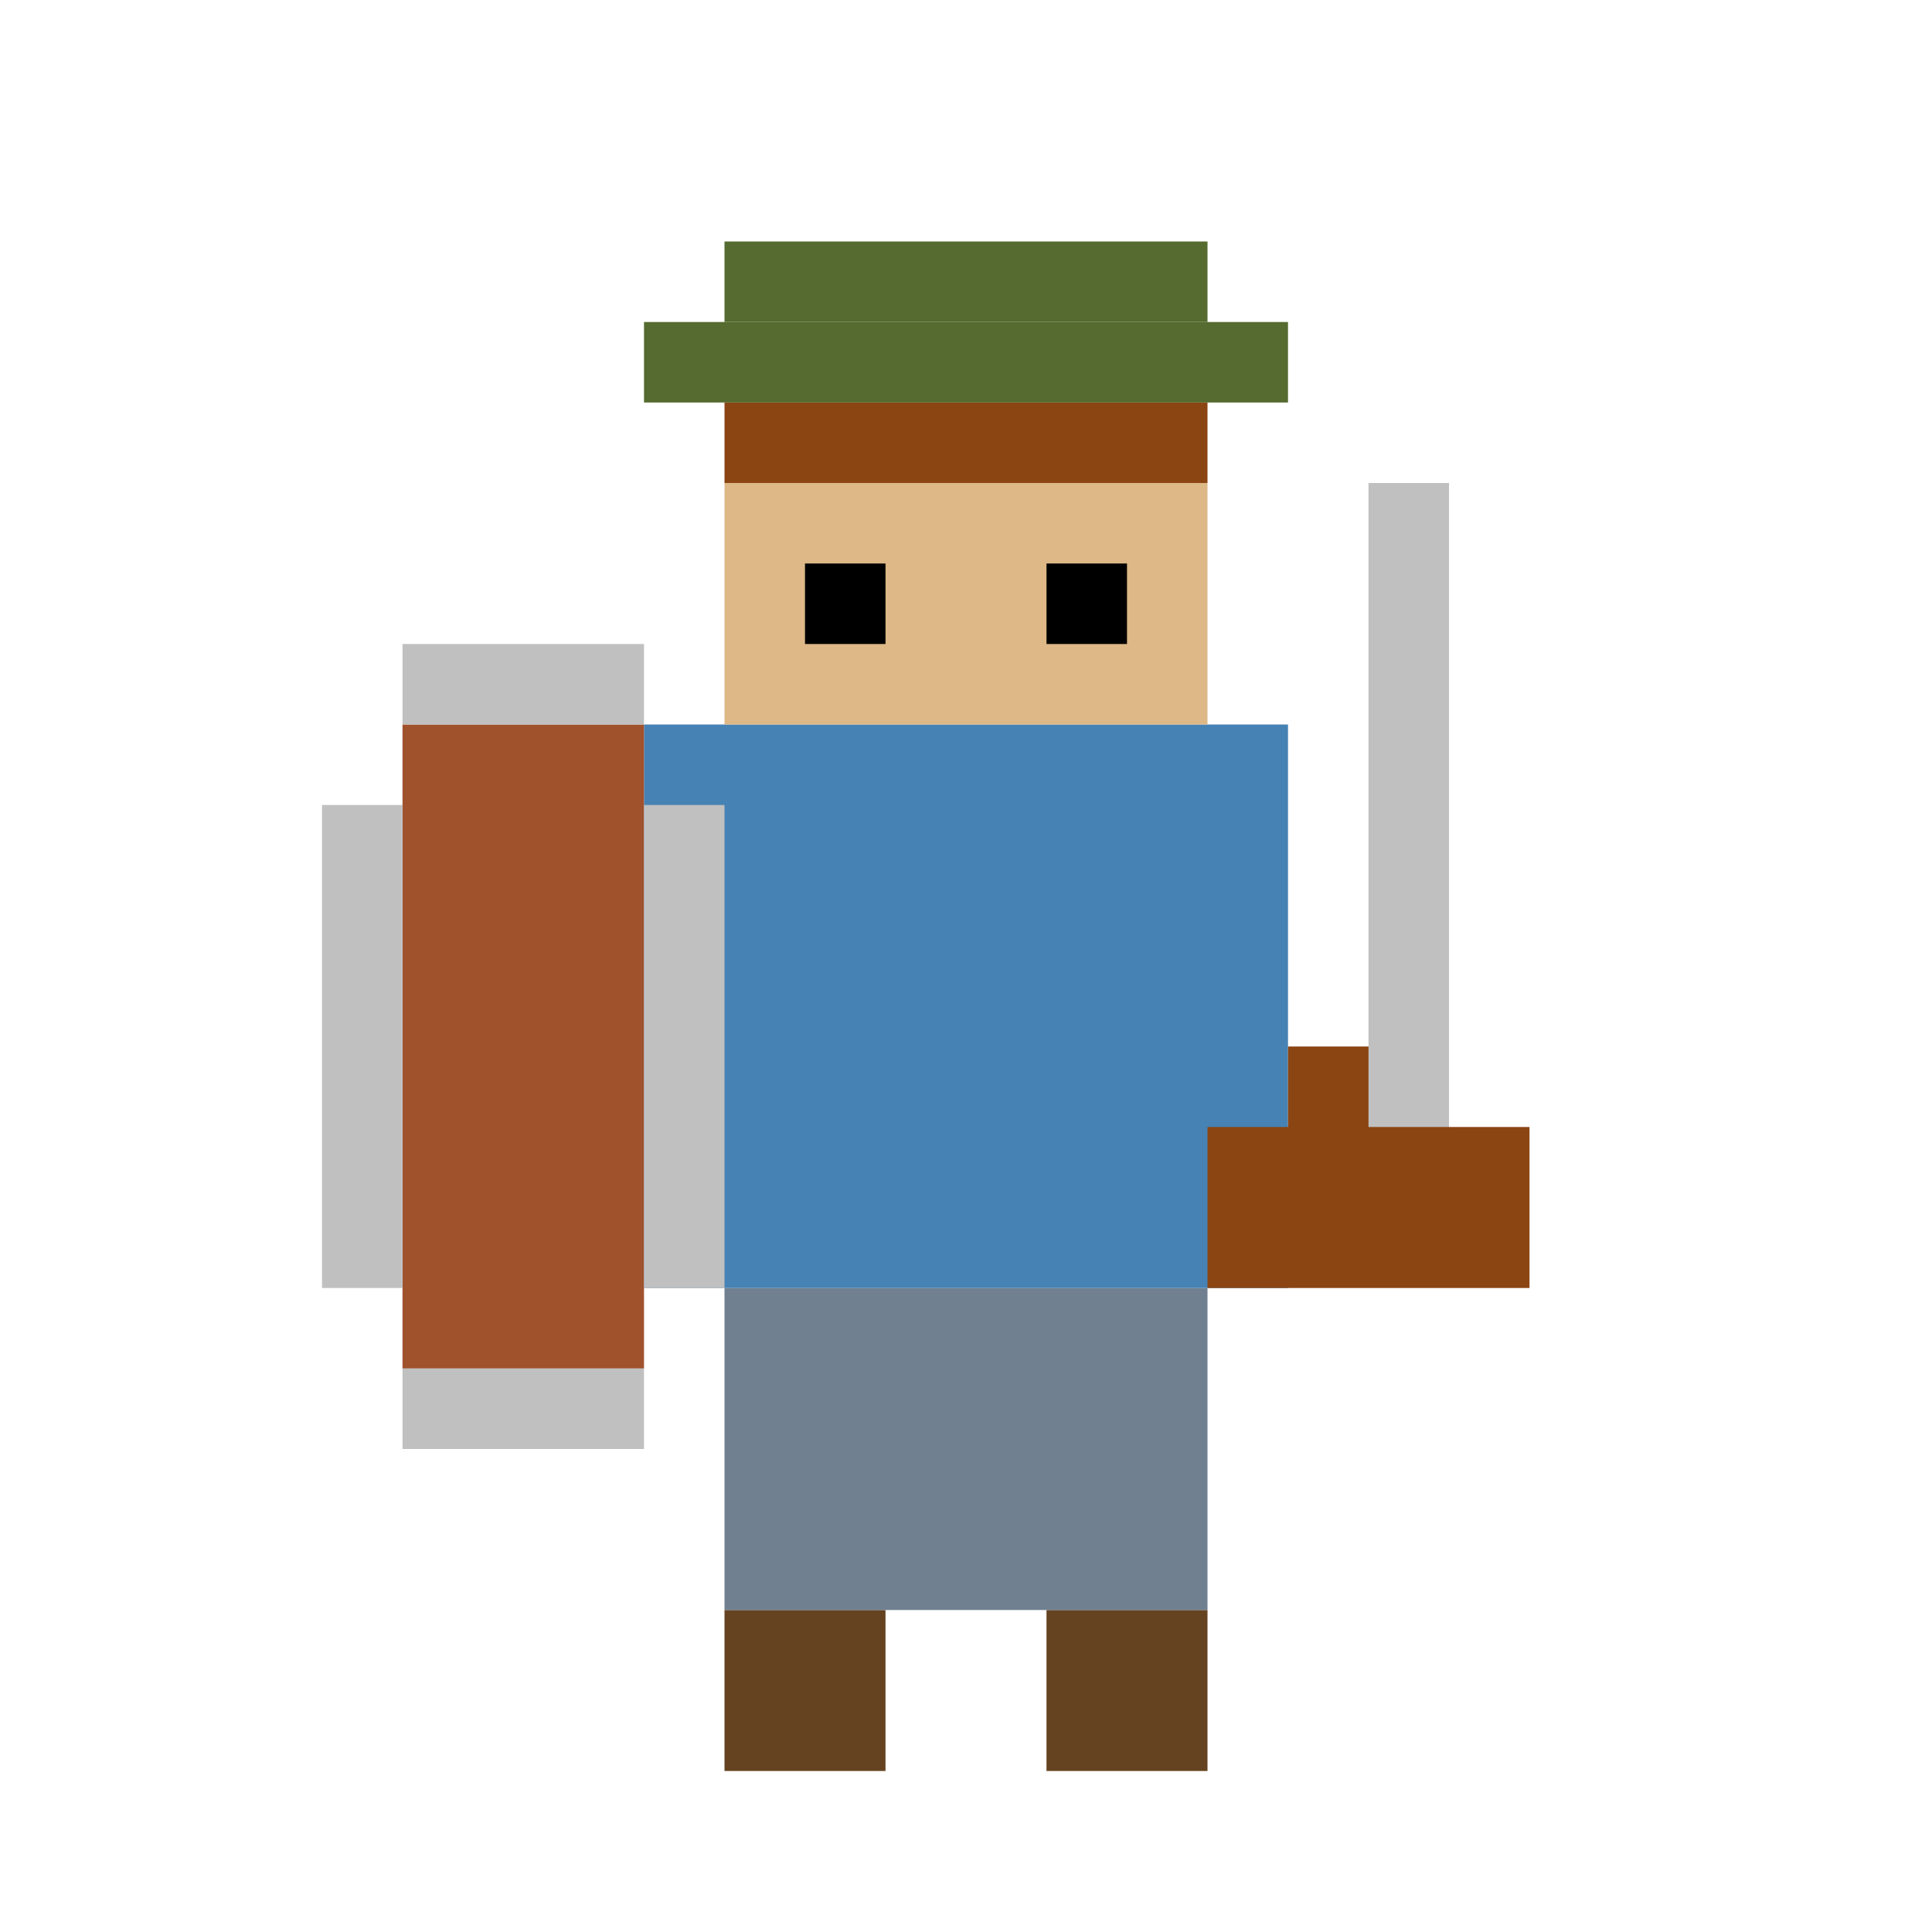
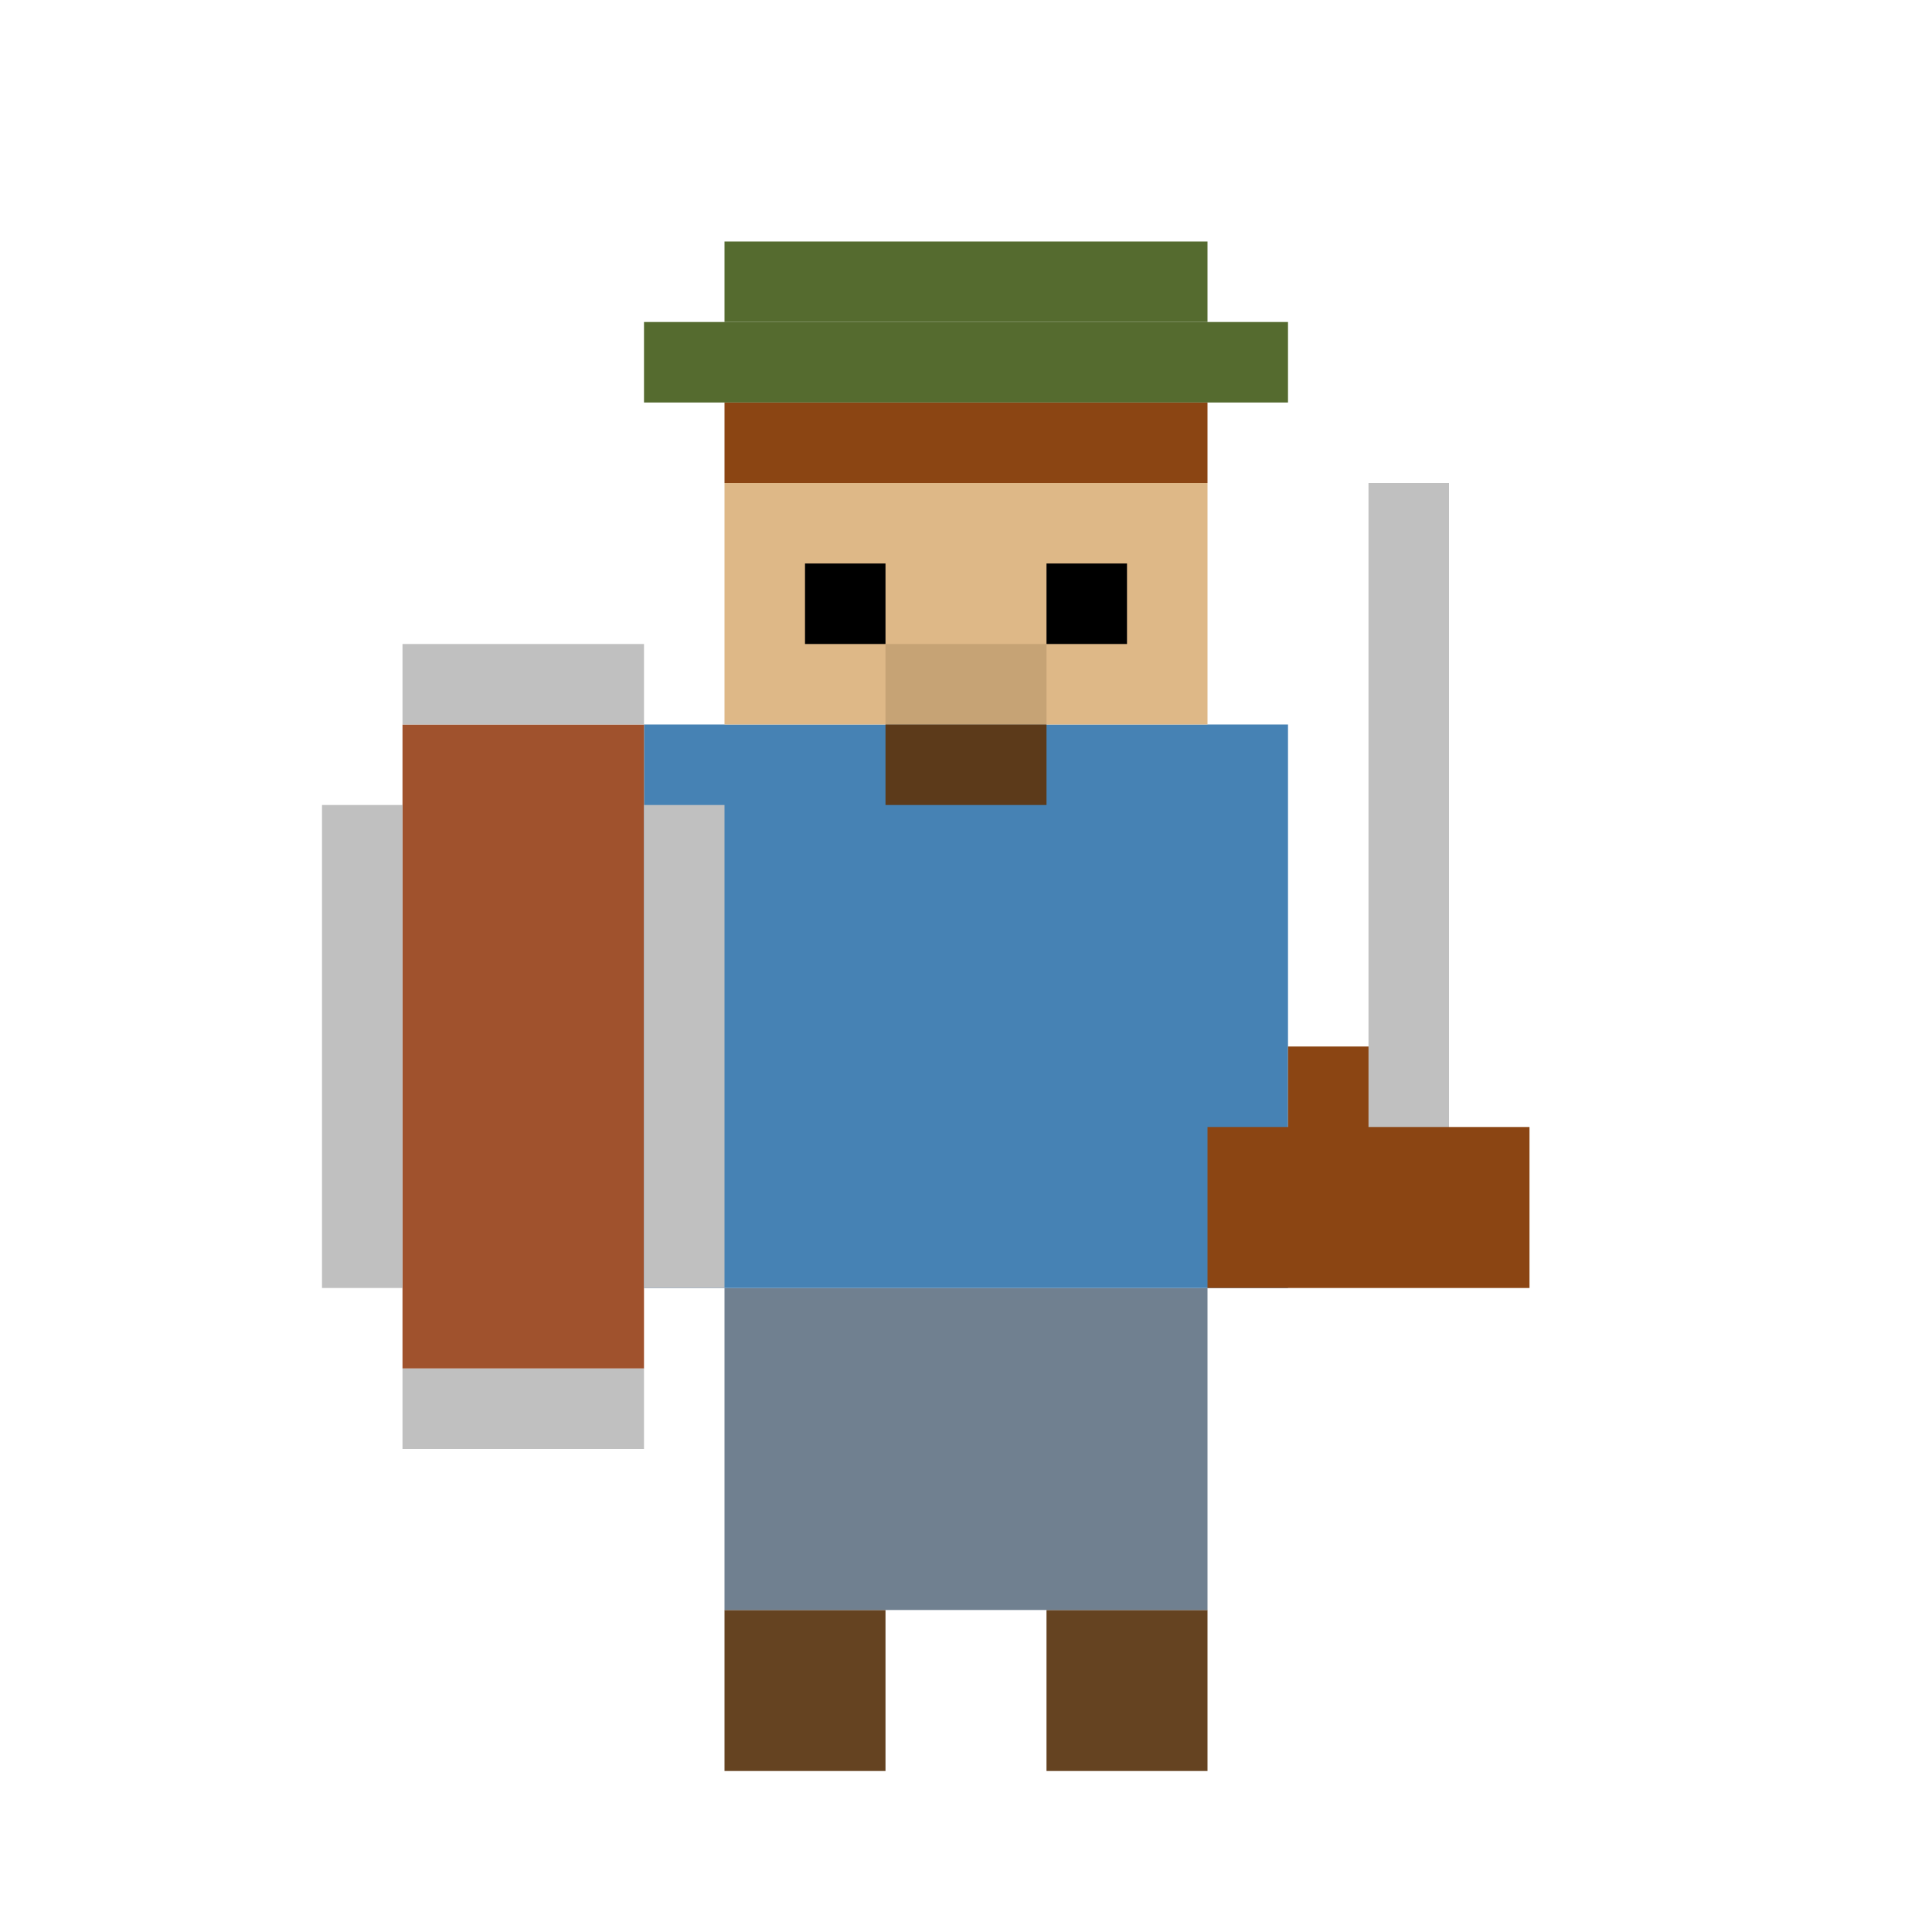
<svg xmlns="http://www.w3.org/2000/svg" width="24" height="24" viewBox="0 0 24 24" fill="none">
  <path d="M9 20H11V22H9V20Z" fill="#654321" />
  <path d="M13 20H15V22H13V20Z" fill="#654321" />
  <path d="M9 16H15V20H9V16Z" fill="#708090" />
  <path d="M8 9H16V16H8V9Z" fill="#4682B4" />
  <path d="M9 6H15V9H9V6Z" fill="#DEB887" />
  <path d="M10 7H11V8H10V7Z" fill="#000000" />
  <path d="M13 7H14V8H13V7Z" fill="#000000" />
+   <path d="M11 8H13V9H11V8Z" fill="#C6A375" />
+   <path d="M11 9H13V10H11V9Z" fill="#5C3A1A" />
  <path d="M9 5H15V6H9V5Z" fill="#8B4513" />
  <path d="M8 4H16V5H8V4Z" fill="#556B2F" />
  <path d="M9 3H15V4H9V3Z" fill="#556B2F" />
  <path d="M16 13H18V15H16V13Z" fill="#8B4513" />
  <path d="M15 14H19V16H15V14Z" fill="#8B4513" />
  <path d="M17 6H18V14H17V6Z" fill="#C0C0C0" />
  <path d="M5 9H8V17H5V9Z" fill="#A0522D" />
  <path d="M4 10H5V16H4V10Z" fill="#C0C0C0" />
  <path d="M8 10H9V16H8V10Z" fill="#C0C0C0" />
  <path d="M5 8H8V9H5V8Z" fill="#C0C0C0" />
  <path d="M5 17H8V18H5V17Z" fill="#C0C0C0" />
</svg>
